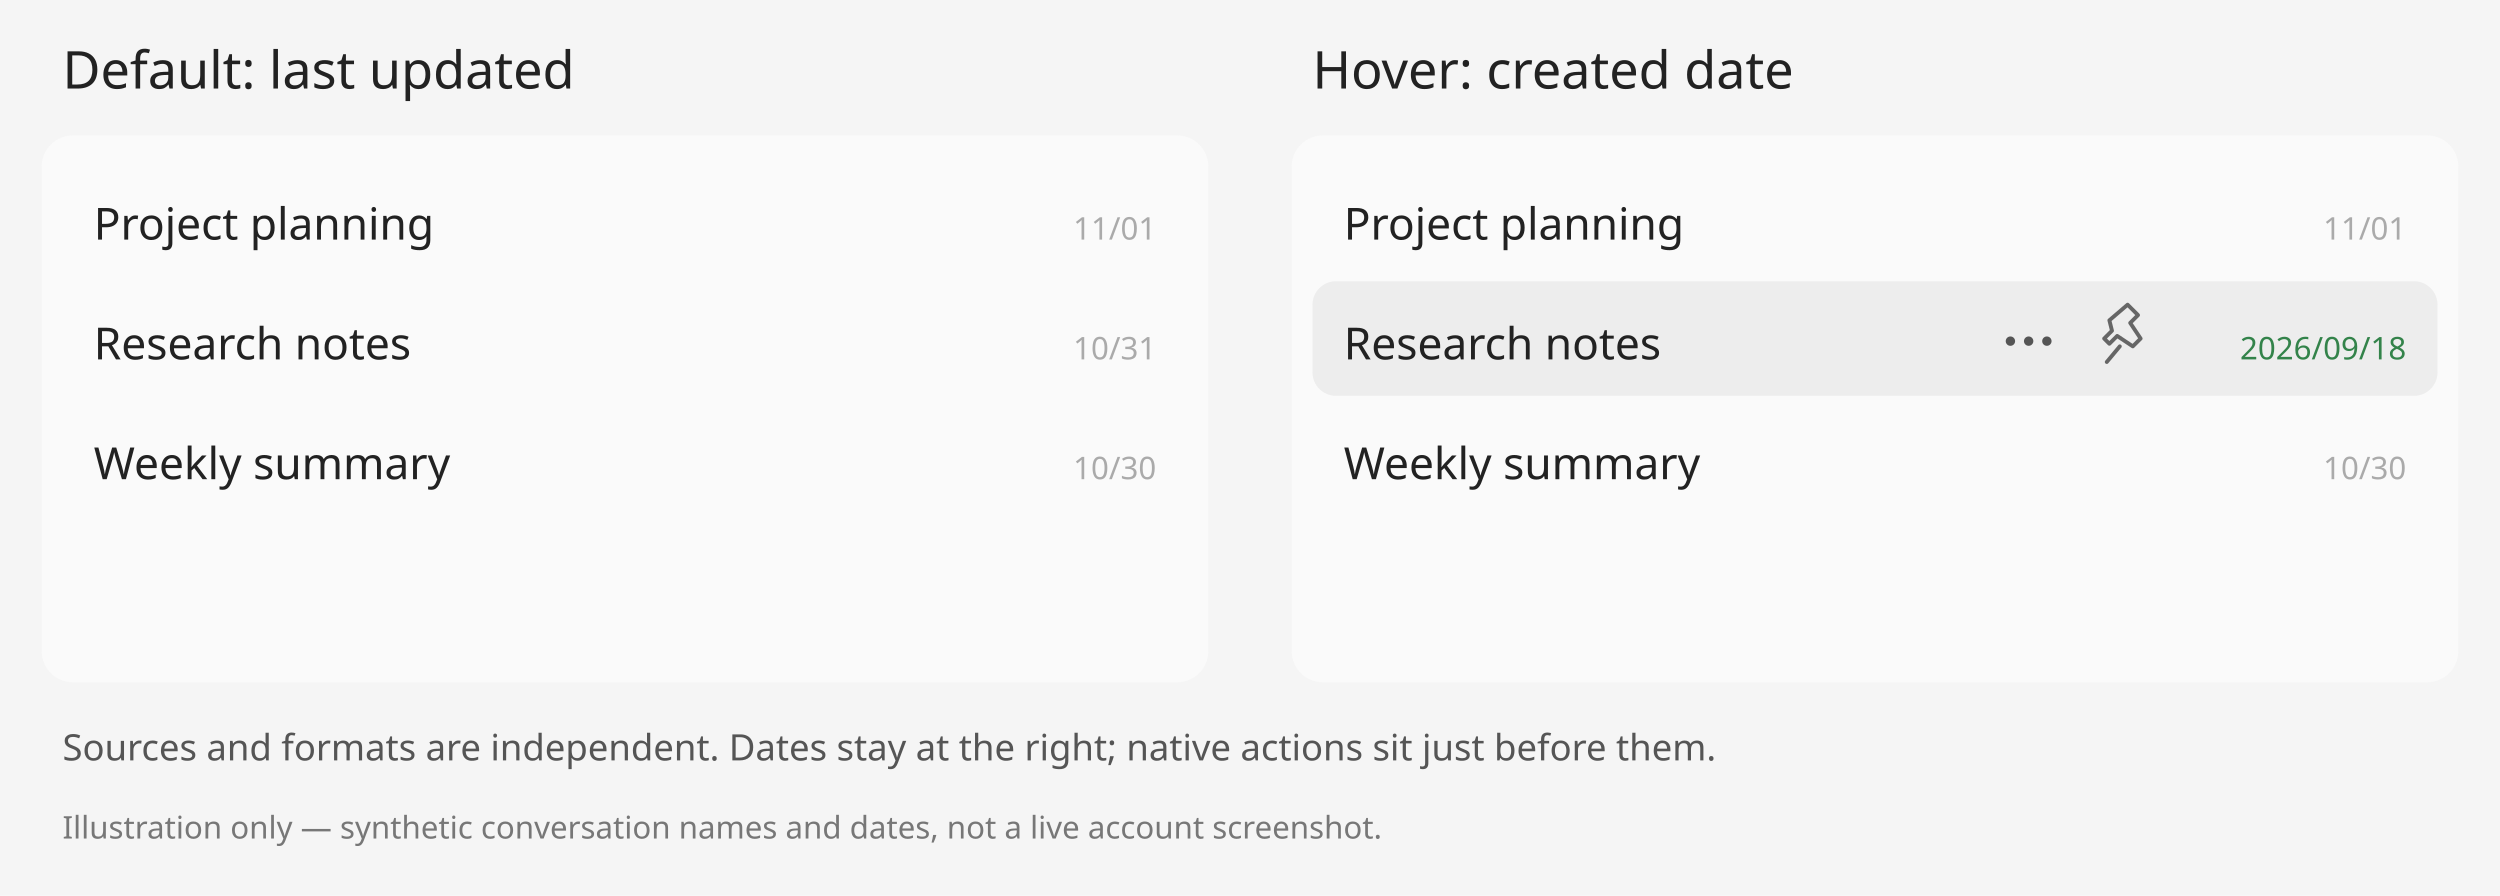
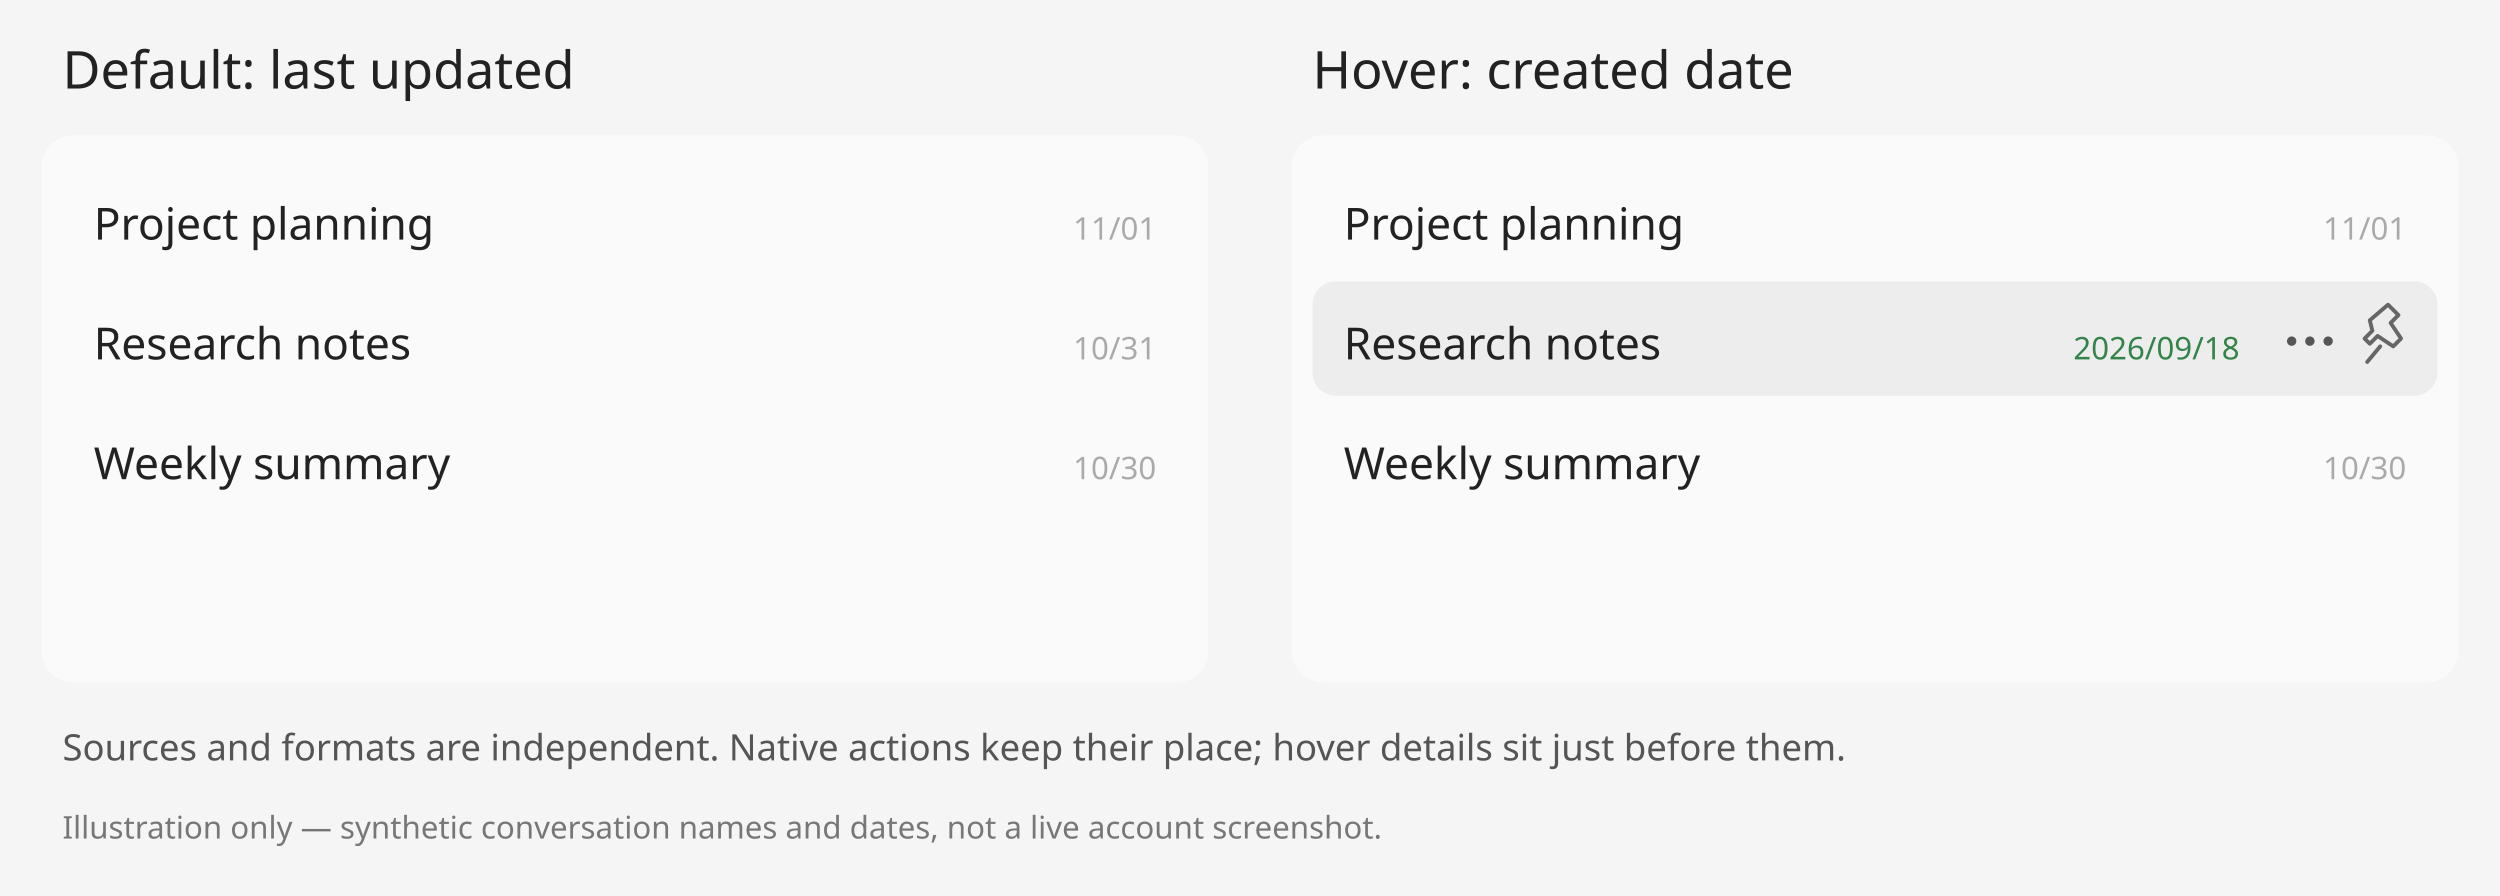
<svg xmlns="http://www.w3.org/2000/svg" width="960" height="344" viewBox="0 0 960 344" role="img" aria-labelledby="title desc">
  <rect width="960" height="344" fill="#f5f5f5" />
  <g font-family="system-ui,sans-serif">
    <text x="24" y="34" font-size="20" fill="#222">Default: last updated</text>
    <text x="504" y="34" font-size="20" fill="#222">Hover: created date</text>
    <rect x="16" y="52" width="448" height="210" rx="12" fill="#fafafa" />
    <rect x="496" y="52" width="448" height="210" rx="12" fill="#fafafa" />
    <g fill="#222" font-size="17">
      <text x="36" y="92">Project planning</text>
      <text x="36" y="138">Research notes</text>
      <text x="36" y="184">Weekly summary</text>
      <text x="516" y="92">Project planning</text>
      <text x="516" y="184">Weekly summary</text>
    </g>
    <g fill="#aaa" font-size="12" text-anchor="end">
      <text x="444" y="92">11/01</text>
      <text x="444" y="138">10/31</text>
      <text x="444" y="184">10/30</text>
      <text x="924" y="92">11/01</text>
      <text x="924" y="184">10/30</text>
    </g>
    <rect x="504" y="108" width="432" height="44" rx="9" fill="#ededed" />
    <text x="516" y="138" fill="#222" font-size="17">Research notes</text>
+     <text x="860" y="138" fill="#33834a" font-size="12" text-anchor="end">2026/09/18</text>
    <g fill="#555">
-       <circle cx="772" cy="131" r="1.8" />
-       <circle cx="779" cy="131" r="1.8" />
-       <circle cx="786" cy="131" r="1.8" />
+       <circle cx="880" cy="131" r="1.8" />
+       <circle cx="887" cy="131" r="1.8" />
+       <circle cx="894" cy="131" r="1.8" />
    </g>
-     <path d="m810 123 7-6 4 4-3 3 4 6-3 3-6-4-3 3-2-2 3-3-1-4m4 10-5 6" fill="none" stroke="#666" stroke-width="1.5" stroke-linecap="round" stroke-linejoin="round" />
-     <text x="924" y="138" fill="#33834a" font-size="12" text-anchor="end">2026/09/18</text>
-     <text x="24" y="292" font-size="14" fill="#555">Sources and formats are independent. Dates stay at the right; native actions sit just before them.</text>
+     <path d="m910 123 7-6 4 4-3 3 4 6-3 3-6-4-3 3-2-2 3-3-1-4m4 10-5 6" fill="none" stroke="#666" stroke-width="1.5" stroke-linecap="round" stroke-linejoin="round" />
+     <text x="24" y="292" font-size="14" fill="#555">Sources and formats are independent. Native actions keep their place; hover details sit just before them.</text>
    <text x="24" y="322" font-size="12" fill="#777">Illustration only — synthetic conversation names and dates, not a live account screenshot.</text>
  </g>
</svg>
